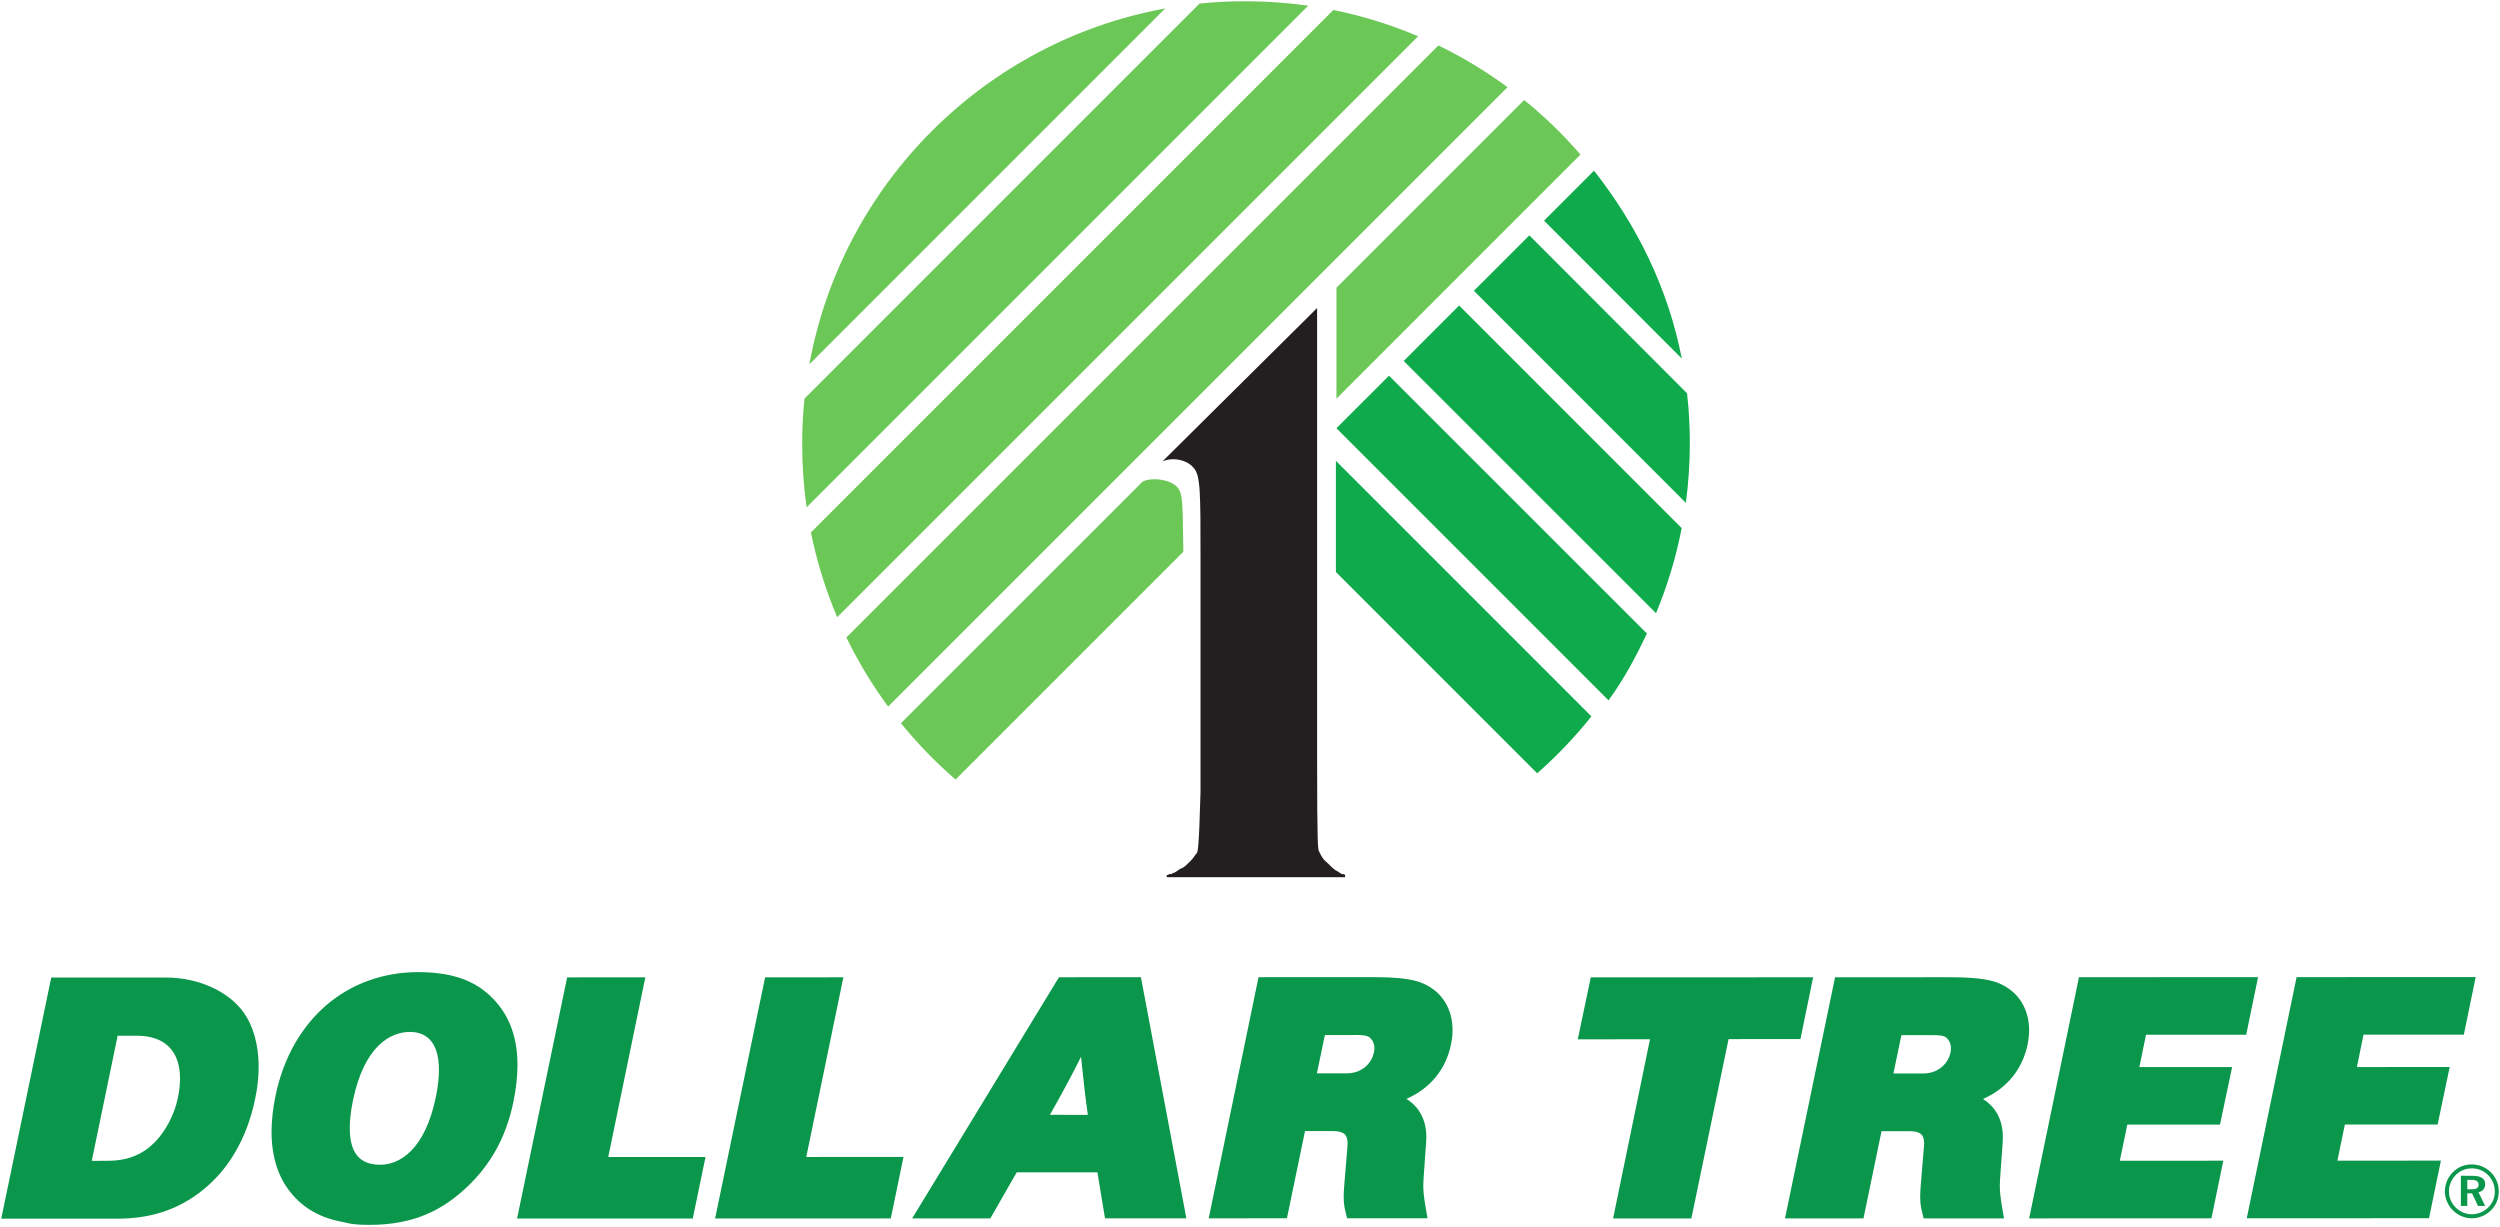
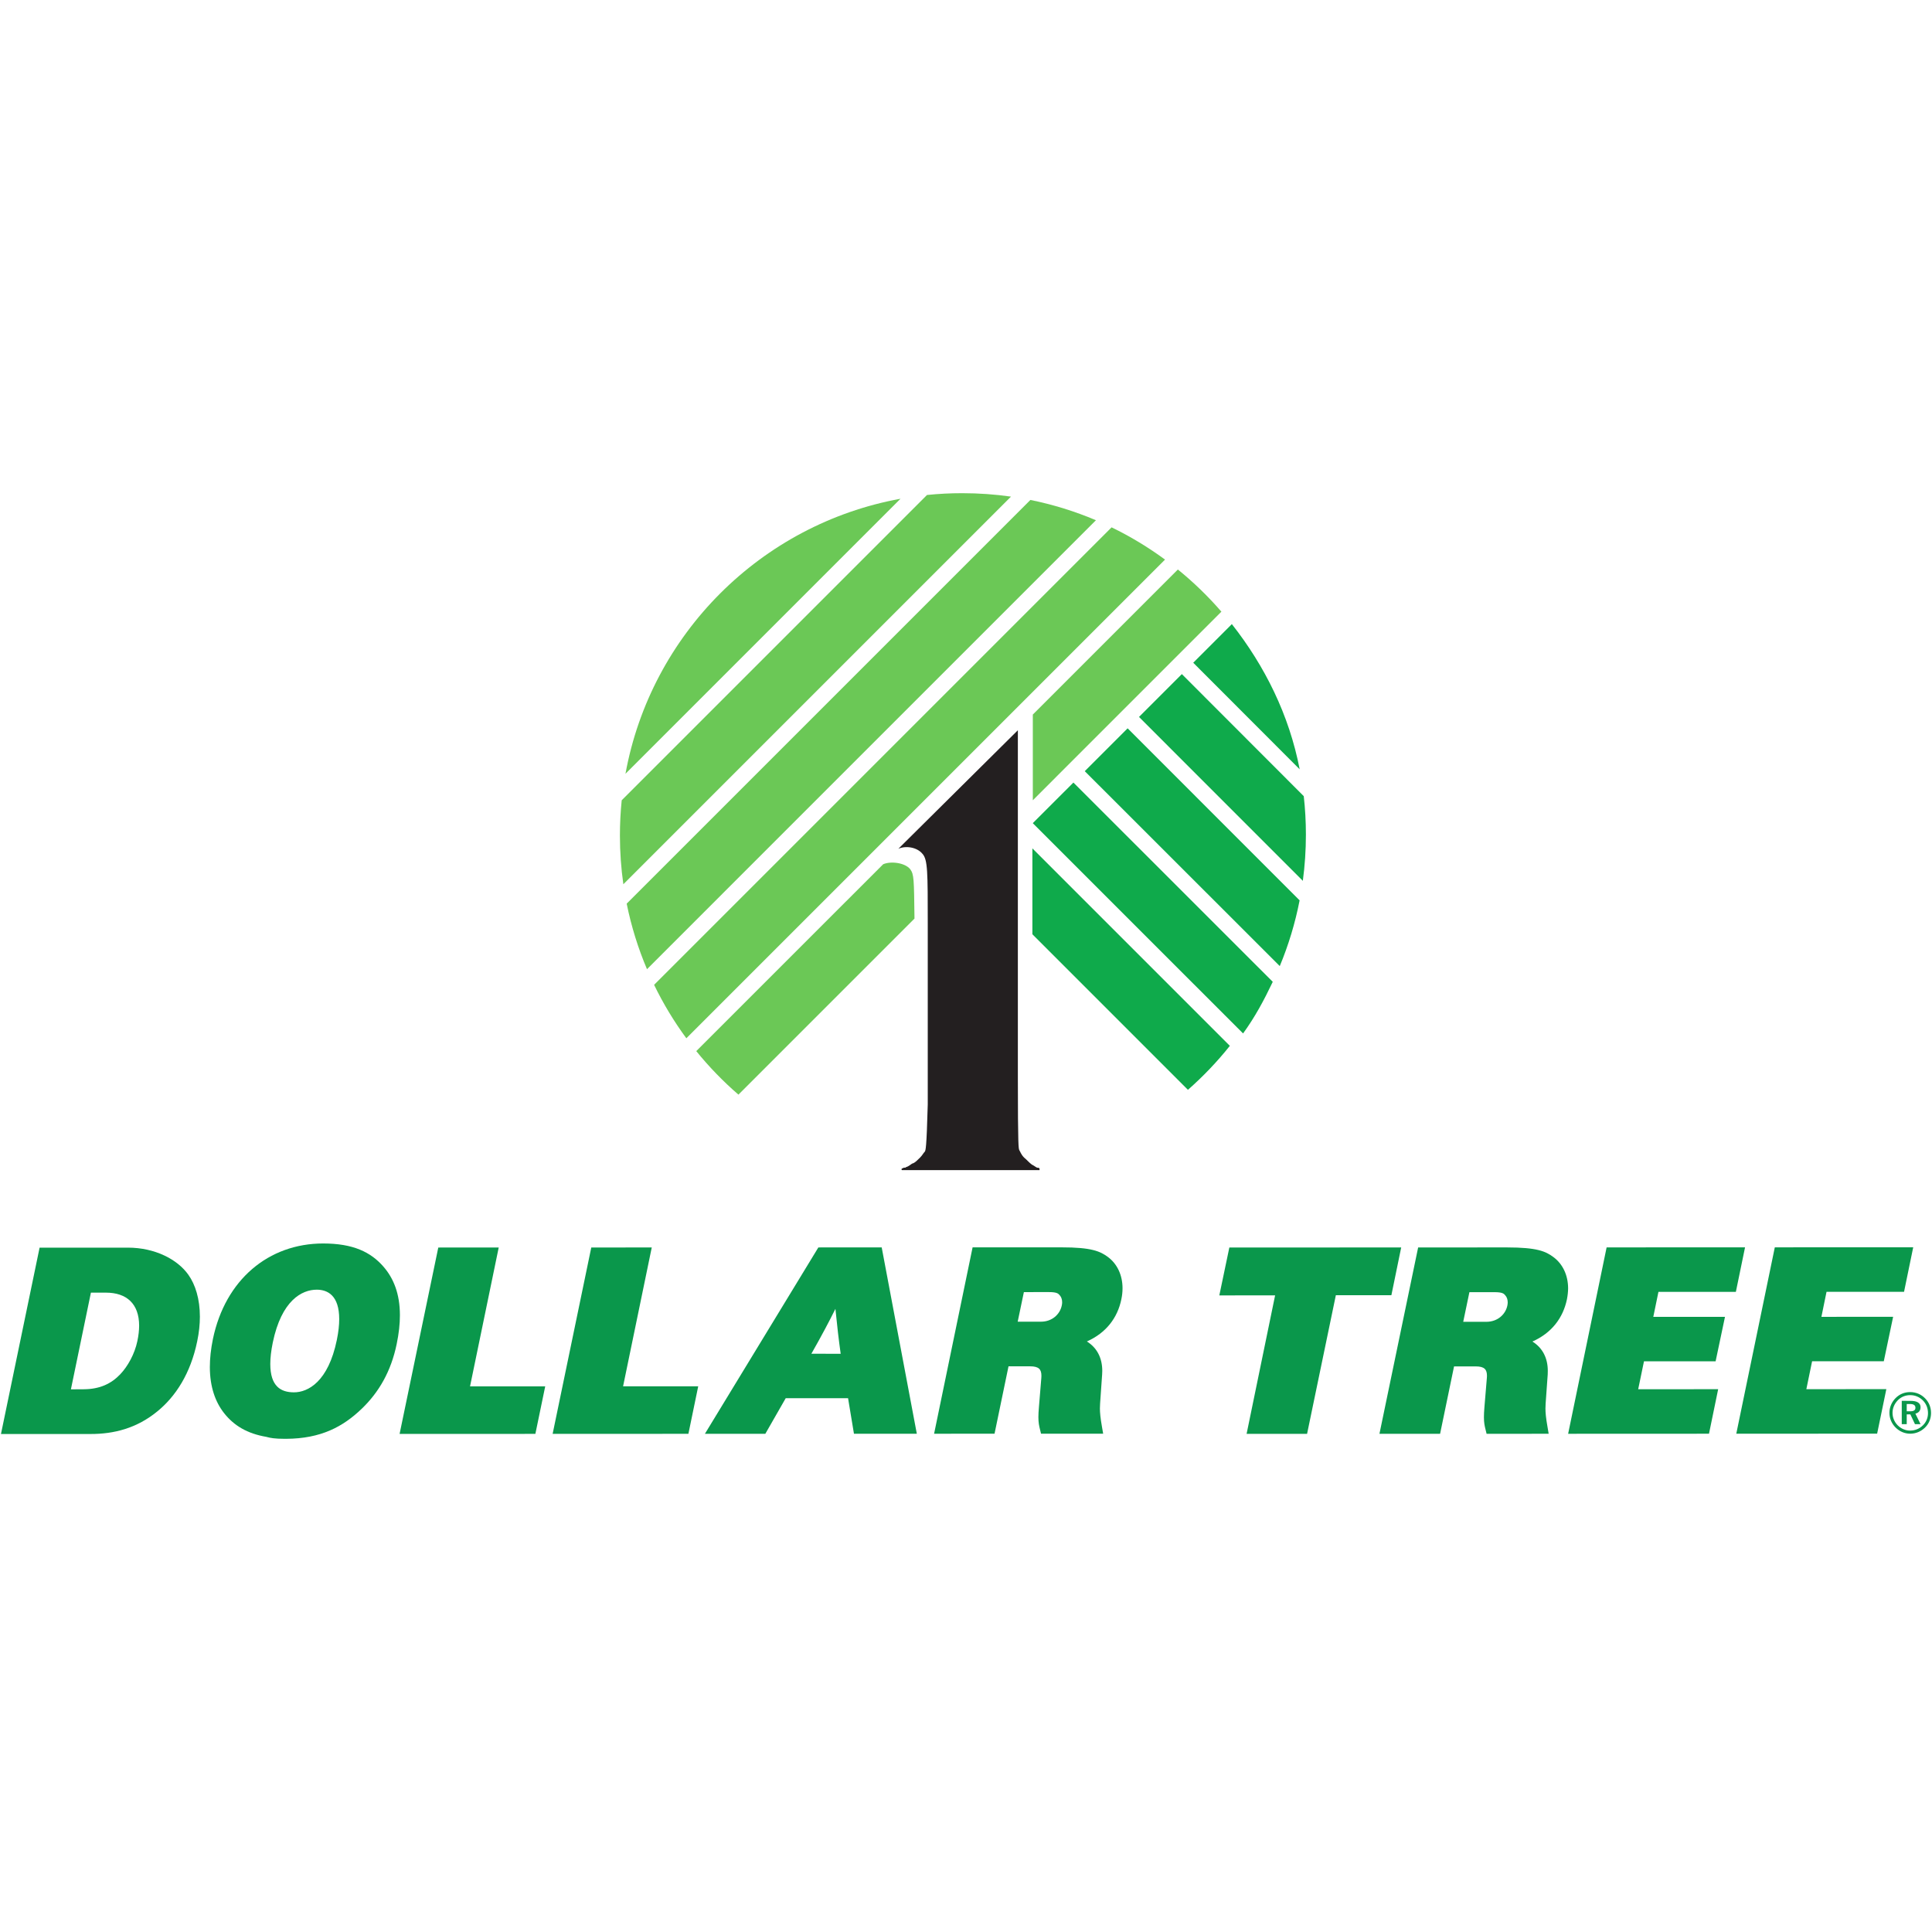
- <svg xmlns="http://www.w3.org/2000/svg" width="1000" height="490.458" id="svg3106" version="1.1">
-   <defs id="defs3108">
-     <clipPath clipPathUnits="userSpaceOnUse" id="clipPath4007">
-       <path d="m 224.198,595.335 165.316,0 0,80.997 -165.316,0 0,-80.997 z" id="path4009" />
-     </clipPath>
-   </defs>
+ <svg xmlns="http://www.w3.org/2000/svg" version="1.1" id="svg3106" x="0px" y="0px" width="1000px" height="1000px" viewBox="0 -254.771 1000 1000" enable-background="new 0 -254.771 1000 1000" xml:space="preserve">
  <g id="layer1" transform="translate(-195.2765,158.374)">
    <g id="g1697">
      <g id="g1619">
        <g id="g4011" transform="matrix(6.042983,0,0,-6.042983,675.4805,64.82638)">
-           <path d="m 0,0 v -15.495 c -0.103,-3.838 -0.184,-3.92 -0.247,-4.044 -0.144,-0.145 -0.206,-0.31 -0.413,-0.516 -0.165,-0.145 -0.412,-0.454 -0.68,-0.517 -0.207,-0.143 -0.393,-0.288 -0.515,-0.288 0,-0.062 -0.083,-0.062 -0.207,-0.062 0,0 -0.083,-0.062 -0.145,-0.062 -0.061,-0.082 -0.061,-0.082 0,-0.144 H 9.574 v 0.144 c -0.081,0.062 -0.081,0.062 -0.205,0.062 -0.145,0.062 -0.207,0.144 -0.455,0.268 -0.206,0.145 -0.474,0.454 -0.66,0.599 -0.269,0.269 -0.33,0.516 -0.413,0.64 -0.061,0.144 -0.123,0.205 -0.123,6.148 V 16.548 L -2.516,6.397 C -1.855,6.686 -0.907,6.52 -0.453,5.963 0,5.468 0,4.374 0,0" style="fill:#231f20;fill-opacity:1;fill-rule:nonzero;stroke:none" id="path4013" />
+           <path id="path4013" fill="#231F20" d="M0,0v-15.495c-0.103-3.838-0.184-3.92-0.247-4.044      c-0.144-0.145-0.206-0.31-0.413-0.516c-0.165-0.145-0.412-0.454-0.68-0.517c-0.207-0.143-0.393-0.288-0.515-0.288      c0-0.062-0.083-0.062-0.207-0.062c0,0-0.083-0.062-0.145-0.062c-0.061-0.082-0.061-0.082,0-0.144H9.574v0.144      c-0.081,0.062-0.081,0.062-0.205,0.062c-0.145,0.062-0.207,0.144-0.455,0.268c-0.206,0.145-0.474,0.454-0.66,0.599      c-0.269,0.269-0.33,0.516-0.413,0.64c-0.061,0.144-0.123,0.205-0.123,6.148v29.815L-2.516,6.397      c0.661,0.289,1.609,0.123,2.063-0.434C0,5.468,0,4.374,0,0" />
        </g>
        <g id="g4015" transform="matrix(6.042983,0,0,-6.042983,516.1452,19.33057)">
-           <path d="m 0,0 c 0,1.019 0.052,2.027 0.153,3.02 l 26.15,26.15 c 0.996,0.103 2.006,0.155 3.027,0.154 1.415,0 2.805,-0.101 4.166,-0.294 L 0.294,-4.172 C 0.101,-2.809 0,-1.416 0,0" style="fill:#6bc856;fill-opacity:1;fill-rule:evenodd;stroke:none" id="path4017" />
+           <path id="path4017" fill="#6BC856" d="M0,0c0,1.019,0.052,2.027,0.153,3.02l26.15,26.15      c0.996,0.103,2.006,0.155,3.027,0.154c1.415,0,2.805-0.101,4.166-0.294L0.294-4.172C0.101-2.809,0-1.416,0,0" />
        </g>
        <g id="g4019" transform="matrix(6.042983,0,0,-6.042983,577.4942,153.4383)">
-           <path d="m 0,0 c -1.311,1.133 -2.52,2.382 -3.613,3.728 l 16.009,16.006 c 0.657,0.286 1.865,0.132 2.315,-0.422 0.327,-0.448 0.324,-0.819 0.368,-4.233 L 0,0" style="fill:#6bc856;fill-opacity:1;fill-rule:evenodd;stroke:none" id="path4021" />
+           <path id="path4021" fill="#6BC856" d="M0,0c-1.311,1.133-2.52,2.382-3.613,3.728      l16.009,16.006c0.657,0.286,1.865,0.132,2.315-0.422c0.327-0.448,0.324-0.819,0.368-4.233L0,0" />
        </g>
        <g id="g4023" transform="matrix(6.042983,0,0,-6.042983,804.9388,-118.3679)">
-           <path d="m 0,0 c 1.347,-1.092 2.595,-2.301 3.729,-3.611 l -16.153,-16.154 v 7.341 L 0,0" style="fill:#6bc856;fill-opacity:1;fill-rule:evenodd;stroke:none" id="path4025" />
+           <path id="path4025" fill="#6BC856" d="M0,0c1.347-1.092,2.595-2.301,3.729-3.611      l-16.153-16.154v7.341L0,0" />
        </g>
        <g id="g4027" transform="matrix(6.042983,0,0,-6.042983,770.634,-140.1933)">
-           <path d="m 0,0 c 1.614,-0.783 3.145,-1.71 4.577,-2.763 l -41,-41 c -1.053,1.432 -1.98,2.964 -2.762,4.578 L 0,0" style="fill:#6bc856;fill-opacity:1;fill-rule:evenodd;stroke:none" id="path4029" />
+           <path id="path4029" fill="#6BC856" d="M0,0c1.614-0.783,3.145-1.71,4.577-2.763l-41-41      c-1.053,1.432-1.98,2.964-2.762,4.578L0,0" />
        </g>
        <g id="g4031" transform="matrix(6.042983,0,0,-6.042983,728.6092,-154.372)">
-           <path d="M 0,0 C 1.948,-0.394 3.827,-0.98 5.614,-1.738 L -32.84,-40.192 c -0.759,1.787 -1.345,3.665 -1.739,5.613 L 0,0" style="fill:#6bc856;fill-opacity:1;fill-rule:evenodd;stroke:none" id="path4033" />
+           <path id="path4033" fill="#6BC856" d="M0,0c1.948-0.394,3.827-0.98,5.614-1.738L-32.84-40.192      c-0.759,1.787-1.345,3.665-1.739,5.613L0,0" />
        </g>
        <g id="g4035" transform="matrix(6.042983,0,0,-6.042983,519.0223,-12.64225)">
-           <path d="M 0,0 C 2.176,11.954 11.601,21.379 23.556,23.557 L 0,0" style="fill:#6bc856;fill-opacity:1;fill-rule:evenodd;stroke:none" id="path4037" />
+           <path id="path4037" fill="#6BC856" d="M0,0c2.176,11.954,11.601,21.379,23.556,23.557L0,0" />
        </g>
        <g id="g4039" transform="matrix(6.042983,0,0,-6.042983,831.8464,128.1828)">
-           <path d="M 0,0 C -1.083,-1.358 -2.287,-2.619 -3.591,-3.766 L -16.914,9.558 v 7.357 L 0,0" style="fill:#0faa4b;fill-opacity:1;fill-rule:evenodd;stroke:none" id="path4041" />
+           <path id="path4041" fill="#0FAA4B" d="M0,0c-1.083-1.358-2.287-2.619-3.591-3.766      L-16.914,9.558v7.357L0,0" />
        </g>
        <g id="g4043" transform="matrix(6.042983,0,0,-6.042983,854.0549,95.04431)">
-           <path d="M 0,0 C -0.766,-1.605 -1.509,-2.995 -2.542,-4.422 L -20.554,13.59 -17.075,17.068 0,0" style="fill:#0faa4b;fill-opacity:1;fill-rule:evenodd;stroke:none" id="path4045" />
+           <path id="path4045" fill="#0FAA4B" d="M0,0c-0.766-1.605-1.509-2.995-2.542-4.422      L-20.554,13.59l3.479,3.478L0,0" />
        </g>
        <g id="g4047" transform="matrix(6.042983,0,0,-6.042983,867.9514,52.88242)">
-           <path d="m 0,0 c -0.38,-1.953 -0.953,-3.836 -1.699,-5.629 l -16.702,16.694 3.67,3.671 L 0,0" style="fill:#0faa4b;fill-opacity:1;fill-rule:evenodd;stroke:none" id="path4049" />
+           <path id="path4049" fill="#0FAA4B" d="M0,0c-0.38-1.953-0.953-3.836-1.699-5.629      l-16.702,16.694l3.67,3.671L0,0" />
        </g>
        <g id="g4051" transform="matrix(6.042983,0,0,-6.042983,812.8932,-70.11646)">
-           <path d="M 0,0 3.307,3.308 C 6.134,-0.286 8.216,-4.467 9.118,-9.13 L 0,0" style="fill:#0faa4b;fill-opacity:1;fill-rule:evenodd;stroke:none" id="path4053" />
+           <path id="path4053" fill="#0FAA4B" d="M0,0l3.307,3.308C6.134-0.286,8.216-4.467,9.118-9.13      L0,0" />
        </g>
        <g id="g4055" transform="matrix(6.042983,0,0,-6.042983,807.0025,-64.23241)">
-           <path d="m 0,0 10.442,-10.455 c 0.12,-1.082 0.183,-2.181 0.183,-3.295 0,-1.342 -0.09,-2.663 -0.263,-3.957 L -3.67,-3.67 0,0" style="fill:#0faa4b;fill-opacity:1;fill-rule:evenodd;stroke:none" id="path4057" />
+           <path id="path4057" fill="#0FAA4B" d="M0,0l10.442-10.455c0.12-1.082,0.183-2.181,0.183-3.295      c0-1.342-0.09-2.663-0.263-3.957L-3.67-3.67L0,0" />
        </g>
      </g>
      <g id="g1645">
        <g id="g1593">
-           <g transform="matrix(6.042983,0,0,-6.042983,886.7082,257.2676)" id="g4059">
-             <path id="path4061" style="fill:#0a974b;fill-opacity:1;fill-rule:nonzero;stroke:none" d="m 0,0 -2.464,-11.872 -5.18,-10e-4 2.442,11.861 -4.779,-0.002 0.859,4.102 14.719,0.004 -0.84,-4.09 z" />
+           <g id="g4059" transform="matrix(6.042983,0,0,-6.042983,886.7082,257.2676)">
+             <path id="path4061" fill="#0A974B" d="M0,0l-2.464-11.872l-5.18-0.001l2.442,11.861       l-4.779-0.002l0.859,4.102L5.597,4.092l-0.84-4.09L0,0z" />
          </g>
-           <g transform="matrix(6.042983,0,0,-6.042983,1130.242,305.8876)" id="g4063">
-             <path id="path4065" style="fill:#0a974b;fill-opacity:1;fill-rule:nonzero;stroke:none" d="M 0,0 6.851,0.002 6.063,-3.81 -6.001,-3.814 -2.702,12.149 9.153,12.152 8.368,8.34 1.728,8.338 1.29,6.196 7.433,6.199 6.633,2.391 0.492,2.389 Z" />
+           <g id="g4063" transform="matrix(6.042983,0,0,-6.042983,1130.242,305.8876)">
+             <path id="path4065" fill="#0A974B" d="M0,0l6.851,0.002L6.063-3.81L-6.001-3.814       l3.299,15.963l11.855,0.003L8.368,8.34l-6.64-0.002L1.29,6.196l6.143,0.003l-0.8-3.808L0.492,2.389L0,0z" />
          </g>
-           <g transform="matrix(6.042983,0,0,-6.042983,1043.201,305.9166)" id="g4067">
-             <path id="path4069" style="fill:#0a974b;fill-opacity:1;fill-rule:nonzero;stroke:none" d="M 0,0 6.85,0.002 6.065,-3.811 -6,-3.816 -2.704,12.149 9.152,12.152 8.366,8.34 H 1.735 L 1.294,6.198 h 6.14 L 6.631,2.391 0.496,2.39 Z" />
+           <g id="g4067" transform="matrix(6.042983,0,0,-6.042983,1043.201,305.9166)">
+             <path id="path4069" fill="#0A974B" d="M0,0l6.85,0.002L6.065-3.811L-6-3.816l3.296,15.965       l11.856,0.003L8.366,8.34H1.735L1.294,6.198h6.14L6.631,2.391L0.496,2.39L0,0z" />
          </g>
-           <g transform="matrix(6.042983,0,0,-6.042983,952.6353,271.0214)" id="g4071">
-             <path id="path4073" style="fill:#0a974b;fill-opacity:1;fill-rule:nonzero;stroke:none" d="M 0,0 1.99,0.001 C 2.943,0.003 3.622,0.632 3.78,1.388 3.8,1.489 3.811,1.582 3.811,1.667 3.811,1.923 3.728,2.127 3.604,2.265 3.48,2.414 3.366,2.539 2.669,2.539 L 0.53,2.538 Z M -0.785,-3.819 -1.981,-9.593 -7.175,-9.594 -3.861,6.369 3.746,6.372 C 6.33,6.372 7.067,6.033 7.722,5.548 8.53,4.951 8.98,3.989 8.985,2.865 8.981,2.562 8.947,2.247 8.883,1.924 8.554,0.337 7.577,-0.957 5.927,-1.689 6.798,-2.232 7.246,-3.106 7.244,-4.208 7.247,-4.31 7.242,-4.411 7.237,-4.514 L 7.059,-7.013 C 7.052,-7.149 7.044,-7.277 7.044,-7.424 c 0,-0.349 0.038,-0.797 0.176,-1.578 L 7.319,-9.59 H 6.741 l -4.36,-10e-4 -0.379,-0.001 -0.093,0.38 c -0.071,0.289 -0.135,0.552 -0.135,1.035 0,0.233 0.013,0.508 0.042,0.861 l 0.208,2.496 c 0.005,0.066 0.011,0.128 0.01,0.184 0.001,0.547 -0.207,0.818 -0.972,0.817 z" />
+           <g id="g4071" transform="matrix(6.042983,0,0,-6.042983,952.6353,271.0214)">
+             <path id="path4073" fill="#0A974B" d="M0,0l1.99,0.001c0.953,0.002,1.632,0.631,1.79,1.387       C3.8,1.489,3.811,1.582,3.811,1.667c0,0.256-0.083,0.46-0.207,0.598C3.48,2.414,3.366,2.539,2.669,2.539L0.53,2.538L0,0z        M-0.785-3.819l-1.196-5.774l-5.194-0.001l3.314,15.963l7.607,0.003c2.584,0,3.321-0.339,3.976-0.824       C8.53,4.951,8.98,3.989,8.985,2.865C8.981,2.562,8.947,2.247,8.883,1.924C8.554,0.337,7.577-0.957,5.927-1.689       c0.871-0.543,1.319-1.417,1.317-2.519C7.247-4.31,7.242-4.411,7.237-4.514L7.059-7.013C7.052-7.149,7.044-7.277,7.044-7.424       c0-0.349,0.038-0.797,0.176-1.578L7.319-9.59H6.741l-4.36-0.001L2.002-9.592l-0.093,0.38C1.838-8.923,1.774-8.66,1.774-8.177       c0,0.233,0.013,0.508,0.042,0.861L2.024-4.82c0.005,0.066,0.011,0.128,0.01,0.184c0.001,0.547-0.207,0.818-0.972,0.817H-0.785z       " />
          </g>
        </g>
        <g id="g1583">
-           <g transform="matrix(6.042983,0,0,-6.042983,438.569,304.4319)" id="g4075">
-             <path id="path4077" style="fill:#0a974b;fill-opacity:1;fill-rule:nonzero;stroke:none" d="M 0,0 6.439,0.001 5.596,-4.07 -6.034,-4.073 -2.72,11.891 2.456,11.893 Z" />
+           <g id="g4075" transform="matrix(6.042983,0,0,-6.042983,438.569,304.4319)">
+             <path id="path4077" fill="#0A974B" d="M0,0l6.439,0.001L5.596-4.07l-11.63-0.003       l3.314,15.964l5.176,0.002L0,0z" />
          </g>
-           <g transform="matrix(6.042983,0,0,-6.042983,517.7829,304.4143)" id="g4079">
-             <path id="path4081" style="fill:#0a974b;fill-opacity:1;fill-rule:nonzero;stroke:none" d="m 0,0 6.436,0.003 -0.841,-4.071 -11.629,-0.004 3.31,15.964 5.18,0.001 z" />
+           <g id="g4079" transform="matrix(6.042983,0,0,-6.042983,517.7829,304.4143)">
+             <path id="path4081" fill="#0A974B" d="M0,0l6.436,0.003L5.595-4.068L-6.034-4.072       l3.31,15.964l5.18,0.001L0,0z" />
          </g>
-           <g transform="matrix(6.042983,0,0,-6.042983,347.4408,307.5241)" id="g4083">
-             <path id="path4085" style="fill:#0a974b;fill-opacity:1;fill-rule:nonzero;stroke:none" d="M 0,0 C 1.199,0 2.932,0.903 3.669,4.479 3.813,5.176 3.875,5.773 3.874,6.273 3.874,8.274 2.906,8.792 1.948,8.792 0.677,8.791 -1.066,7.875 -1.815,4.27 -1.963,3.545 -2.029,2.935 -2.029,2.429 -2.028,0.501 -1.119,0 0,0 m -0.66,-3.981 -0.092,-0.001 c -0.935,0 -1.28,0.082 -1.518,0.143 -0.057,0.014 -0.077,0.018 -0.098,0.025 -1.629,0.278 -2.767,0.955 -3.617,2.03 -0.747,0.951 -1.22,2.244 -1.221,3.952 0,0.729 0.084,1.529 0.264,2.406 1.058,5.068 4.758,8.172 9.44,8.176 2.576,-10e-4 4.078,-0.739 5.16,-1.978 C 8.53,9.775 9.073,8.438 9.073,6.603 9.074,5.862 8.985,5.039 8.795,4.128 8.313,1.798 7.278,0.016 5.819,-1.391 4.196,-2.956 2.298,-3.964 -0.66,-3.981" />
+           <g id="g4083" transform="matrix(6.042983,0,0,-6.042983,347.4408,307.5241)">
+             <path id="path4085" fill="#0A974B" d="M0,0c1.199,0,2.932,0.903,3.669,4.479       c0.144,0.697,0.206,1.294,0.205,1.794c0,2.001-0.968,2.519-1.926,2.519C0.677,8.791-1.066,7.875-1.815,4.27       c-0.148-0.725-0.214-1.335-0.214-1.841C-2.028,0.501-1.119,0,0,0 M-0.66-3.981l-0.092-0.001c-0.935,0-1.28,0.082-1.518,0.143       c-0.057,0.014-0.077,0.018-0.098,0.025c-1.629,0.278-2.767,0.955-3.617,2.03c-0.747,0.951-1.22,2.244-1.221,3.952       c0,0.729,0.084,1.529,0.264,2.406c1.058,5.068,4.758,8.172,9.44,8.176c2.576-0.001,4.078-0.739,5.16-1.978       C8.53,9.775,9.073,8.438,9.073,6.603c0.001-0.741-0.088-1.564-0.278-2.475c-0.482-2.33-1.517-4.112-2.976-5.519       C4.196-2.956,2.298-3.964-0.66-3.981" />
          </g>
-           <g transform="matrix(6.042983,0,0,-6.042983,231.98,305.9771)" id="g4087">
-             <path id="path4089" style="fill:#0a974b;fill-opacity:1;fill-rule:nonzero;stroke:none" d="m 0,0 1.106,0.007 c 1.377,0.01 2.346,0.475 3.116,1.28 0.653,0.685 1.243,1.752 1.471,2.852 0.103,0.48 0.148,0.919 0.151,1.31 C 5.841,7.336 4.767,8.283 2.996,8.283 L 1.713,8.282 Z m -5.991,-3.827 3.308,15.962 7.567,0.002 c 2.311,10e-4 4.25,-1.007 5.181,-2.329 0.598,-0.844 0.982,-2.072 0.982,-3.586 0,-0.646 -0.071,-1.348 -0.228,-2.1 C 10.25,1.349 8.966,-0.6 7.444,-1.854 5.637,-3.352 3.663,-3.826 1.683,-3.825 Z" />
+           <g id="g4087" transform="matrix(6.042983,0,0,-6.042983,231.98,305.9771)">
+             <path id="path4089" fill="#0A974B" d="M0,0l1.106,0.007c1.377,0.01,2.346,0.475,3.116,1.28       c0.653,0.685,1.243,1.752,1.471,2.852c0.103,0.48,0.148,0.919,0.151,1.31C5.841,7.336,4.767,8.283,2.996,8.283L1.713,8.282L0,0       z M-5.991-3.827l3.308,15.962l7.567,0.002c2.311,0.001,4.25-1.007,5.181-2.329c0.598-0.844,0.982-2.072,0.982-3.586       c0-0.646-0.071-1.348-0.228-2.1C10.25,1.349,8.966-0.6,7.444-1.854C5.637-3.352,3.663-3.826,1.683-3.825L-5.991-3.827z" />
          </g>
-           <g transform="matrix(6.042983,0,0,-6.042983,722.0321,270.9634)" id="g4091">
-             <path id="path4093" style="fill:#0a974b;fill-opacity:1;fill-rule:nonzero;stroke:none" d="M 0,0 1.992,0.001 C 2.941,0 3.619,0.629 3.775,1.385 3.799,1.484 3.807,1.579 3.808,1.665 3.807,1.921 3.727,2.123 3.602,2.262 3.479,2.408 3.364,2.537 2.675,2.536 L 0.53,2.535 Z M -0.786,-3.822 -1.983,-9.594 -7.16,-9.596 -3.863,6.366 3.748,6.368 C 6.327,6.371 7.065,6.029 7.725,5.546 8.529,4.948 8.979,3.986 8.98,2.863 8.98,2.56 8.947,2.244 8.879,1.922 8.555,0.333 7.573,-0.963 5.926,-1.692 6.798,-2.235 7.243,-3.108 7.244,-4.213 7.243,-4.313 7.24,-4.413 7.233,-4.516 L 7.058,-7.017 C 7.049,-7.153 7.044,-7.283 7.042,-7.426 7.044,-7.776 7.081,-8.224 7.219,-9.005 L 7.32,-9.591 H 6.74 L 2.377,-9.593 H 1.999 l -0.092,0.378 c -0.07,0.289 -0.133,0.55 -0.134,1.04 0.001,0.228 0.014,0.503 0.045,0.852 l 0.206,2.5 c 0.006,0.068 0.008,0.128 0.008,0.184 0,0.548 -0.206,0.817 -0.972,0.817 z" />
+           <g id="g4091" transform="matrix(6.042983,0,0,-6.042983,722.0321,270.9634)">
+             <path id="path4093" fill="#0A974B" d="M0,0l1.992,0.001C2.941,0,3.619,0.629,3.775,1.385       c0.024,0.099,0.032,0.194,0.033,0.28C3.807,1.921,3.727,2.123,3.602,2.262C3.479,2.408,3.364,2.537,2.675,2.536L0.53,2.535L0,0       z M-0.786-3.822l-1.197-5.772L-7.16-9.596l3.297,15.962l7.611,0.002c2.579,0.003,3.317-0.339,3.977-0.822       c0.804-0.598,1.254-1.56,1.255-2.683c0-0.303-0.033-0.619-0.101-0.941C8.555,0.333,7.573-0.963,5.926-1.692       c0.872-0.543,1.317-1.416,1.318-2.521c-0.001-0.1-0.004-0.2-0.011-0.303L7.058-7.017C7.049-7.153,7.044-7.283,7.042-7.426       c0.002-0.35,0.039-0.798,0.177-1.579L7.32-9.591H6.74L2.377-9.593H1.999L1.907-9.215c-0.07,0.289-0.133,0.55-0.134,1.04       c0.001,0.228,0.014,0.503,0.045,0.852l0.206,2.5C2.03-4.755,2.032-4.695,2.032-4.639c0,0.548-0.206,0.817-0.972,0.817H-0.786z" />
          </g>
-           <g transform="matrix(6.042983,0,0,-6.042983,615.2459,287.5442)" id="g4095">
-             <path id="path4097" style="fill:#0a974b;fill-opacity:1;fill-rule:nonzero;stroke:none" d="M 0,0 2.51,-0.006 C 2.358,1.06 2.185,2.548 2.059,3.843 1.521,2.76 0.867,1.524 0,0 M -2.199,-3.81 -3.944,-6.857 -9.12,-6.859 0.598,9.105 6.023,9.108 9.031,-6.852 3.647,-6.855 3.142,-3.809 Z" />
+           <g id="g4095" transform="matrix(6.042983,0,0,-6.042983,615.2459,287.5442)">
+             <path id="path4097" fill="#0A974B" d="M0,0l2.51-0.006C2.358,1.06,2.185,2.548,2.059,3.843       C1.521,2.76,0.867,1.524,0,0 M-2.199-3.81l-1.745-3.047L-9.12-6.859L0.598,9.105l5.425,0.003l3.008-15.96L3.647-6.855       L3.142-3.809L-2.199-3.81z" />
          </g>
        </g>
        <g id="g4099" transform="matrix(6.042983,0,0,-6.042983,1182.202,317.3403)">
-           <path d="m 0,0 0.281,-0.001 c 0.317,0 0.463,0.088 0.463,0.304 0,0.226 -0.156,0.32 -0.482,0.322 H 0 Z m 0.341,0.893 c 0.563,0 0.843,-0.193 0.843,-0.542 0,-0.289 -0.158,-0.487 -0.444,-0.55 L 1.184,-1.104 H 0.706 L 0.312,-0.266 H 0 v -0.835 h -0.427 v 1.997 z m -1.099,0.06 C -1.054,0.652 -1.217,0.267 -1.217,-0.13 c 0,-0.399 0.153,-0.777 0.438,-1.067 0.291,-0.291 0.671,-0.455 1.055,-0.455 0.42,-0.003 0.8,0.149 1.101,0.442 0.286,0.273 0.443,0.647 0.443,1.047 0,0.429 -0.149,0.8 -0.434,1.092 C 1.091,1.224 0.721,1.384 0.3,1.384 -0.114,1.384 -0.472,1.237 -0.758,0.953 M 1.574,1.109 C 1.904,0.774 2.081,0.34 2.081,-0.138 2.081,-0.633 1.9,-1.069 1.559,-1.401 1.208,-1.739 0.761,-1.92 0.296,-1.919 c -0.473,0.001 -0.921,0.193 -1.261,0.539 -0.336,0.342 -0.518,0.779 -0.518,1.25 0,0.472 0.192,0.925 0.537,1.271 0.335,0.333 0.76,0.505 1.242,0.504 C 0.785,1.643 1.228,1.462 1.574,1.109" style="fill:#0a974b;fill-opacity:1;fill-rule:nonzero;stroke:none" id="path4101" />
+           <path id="path4101" fill="#0A974B" d="M0,0l0.281-0.001c0.317,0,0.463,0.088,0.463,0.304      c0,0.226-0.156,0.32-0.482,0.322H0V0z M0.341,0.893c0.563,0,0.843-0.193,0.843-0.542c0-0.289-0.158-0.487-0.444-0.55      l0.444-0.905H0.706L0.312-0.266H0v-0.835h-0.427v1.997L0.341,0.893z M-0.758,0.953C-1.054,0.652-1.217,0.267-1.217-0.13      c0-0.399,0.153-0.777,0.438-1.067c0.291-0.291,0.671-0.455,1.055-0.455c0.42-0.003,0.8,0.149,1.101,0.442      C1.663-0.937,1.82-0.563,1.82-0.163c0,0.429-0.149,0.8-0.434,1.092C1.091,1.224,0.721,1.384,0.3,1.384      C-0.114,1.384-0.472,1.237-0.758,0.953 M1.574,1.109c0.33-0.335,0.507-0.769,0.507-1.247c0-0.495-0.181-0.931-0.522-1.263      C1.208-1.739,0.761-1.92,0.296-1.919C-0.177-1.918-0.625-1.726-0.965-1.38c-0.336,0.342-0.518,0.779-0.518,1.25      c0,0.472,0.192,0.925,0.537,1.271c0.335,0.333,0.76,0.505,1.242,0.504C0.785,1.643,1.228,1.462,1.574,1.109" />
        </g>
      </g>
    </g>
  </g>
</svg>
